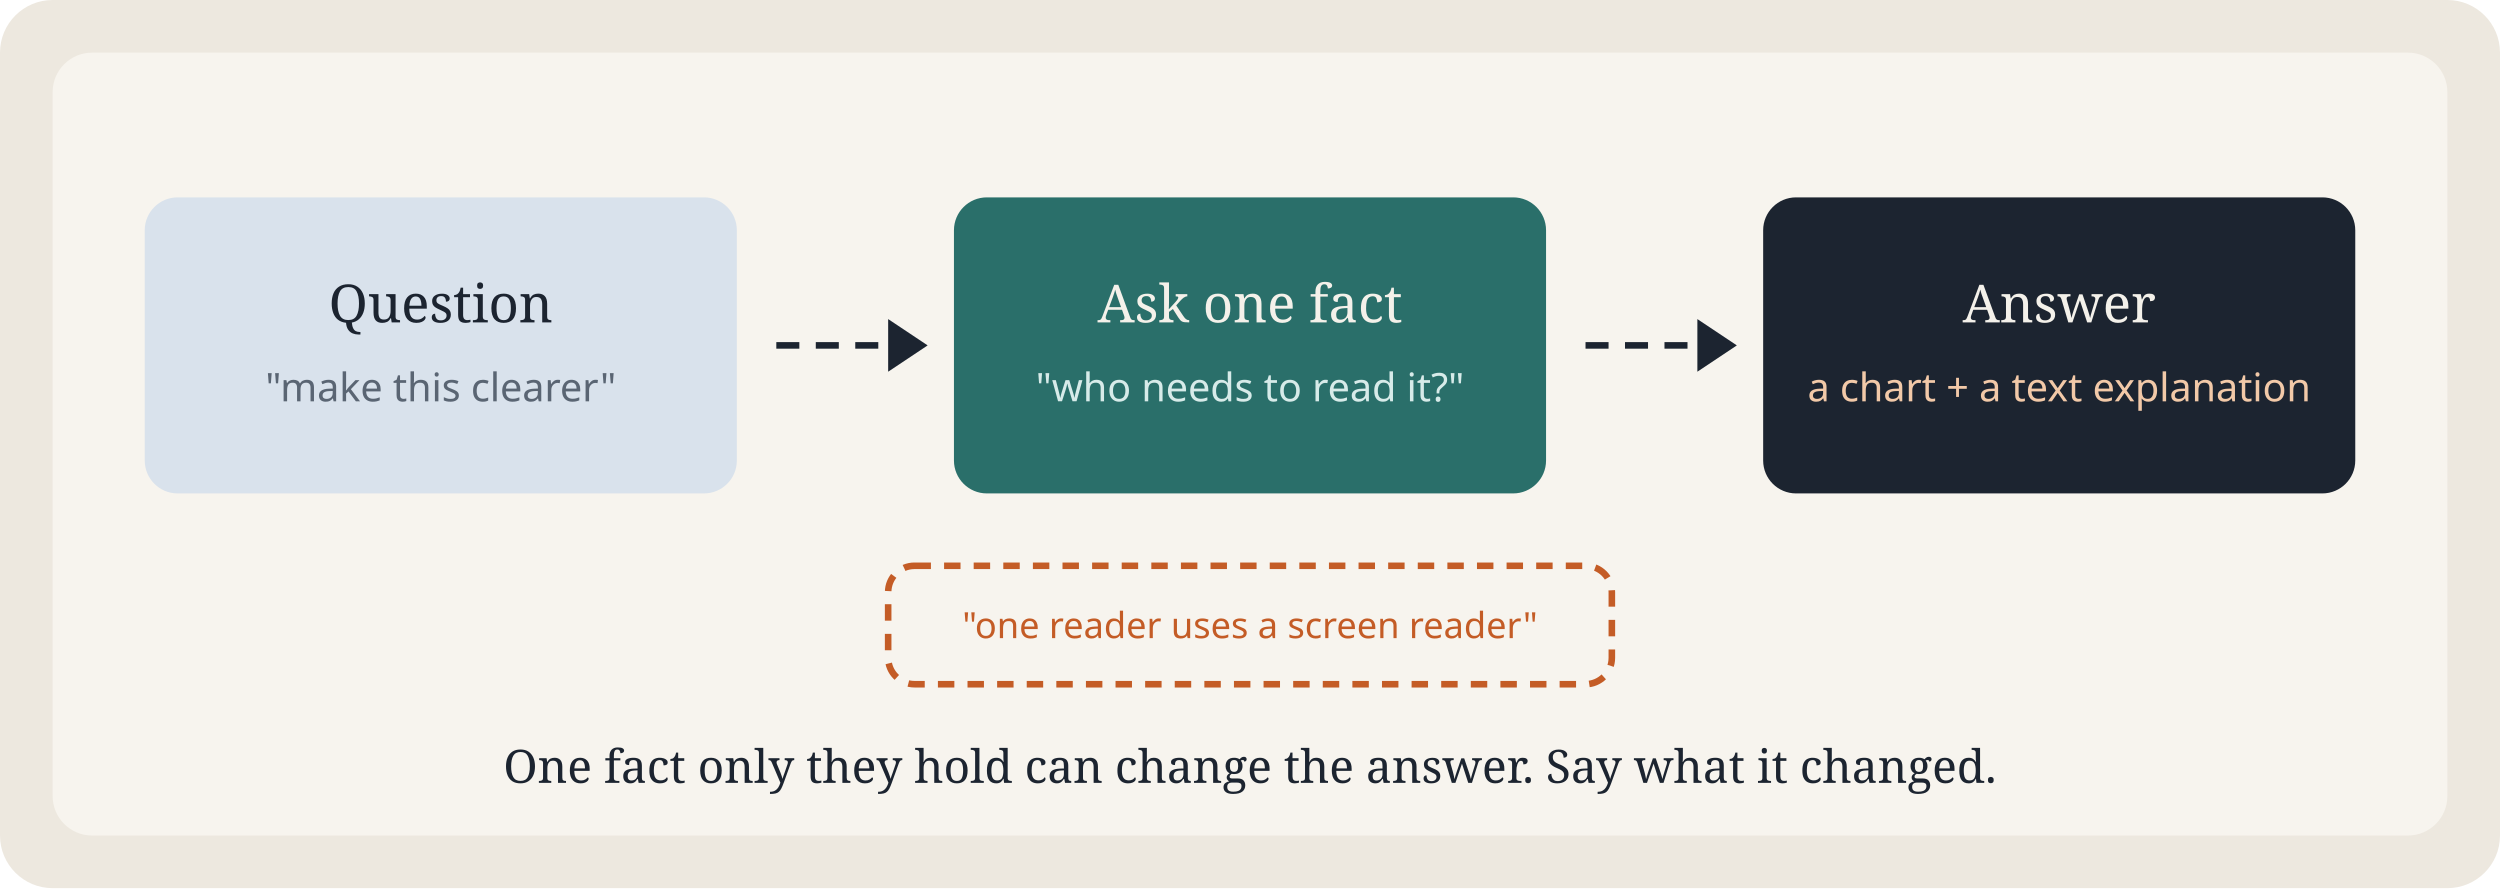
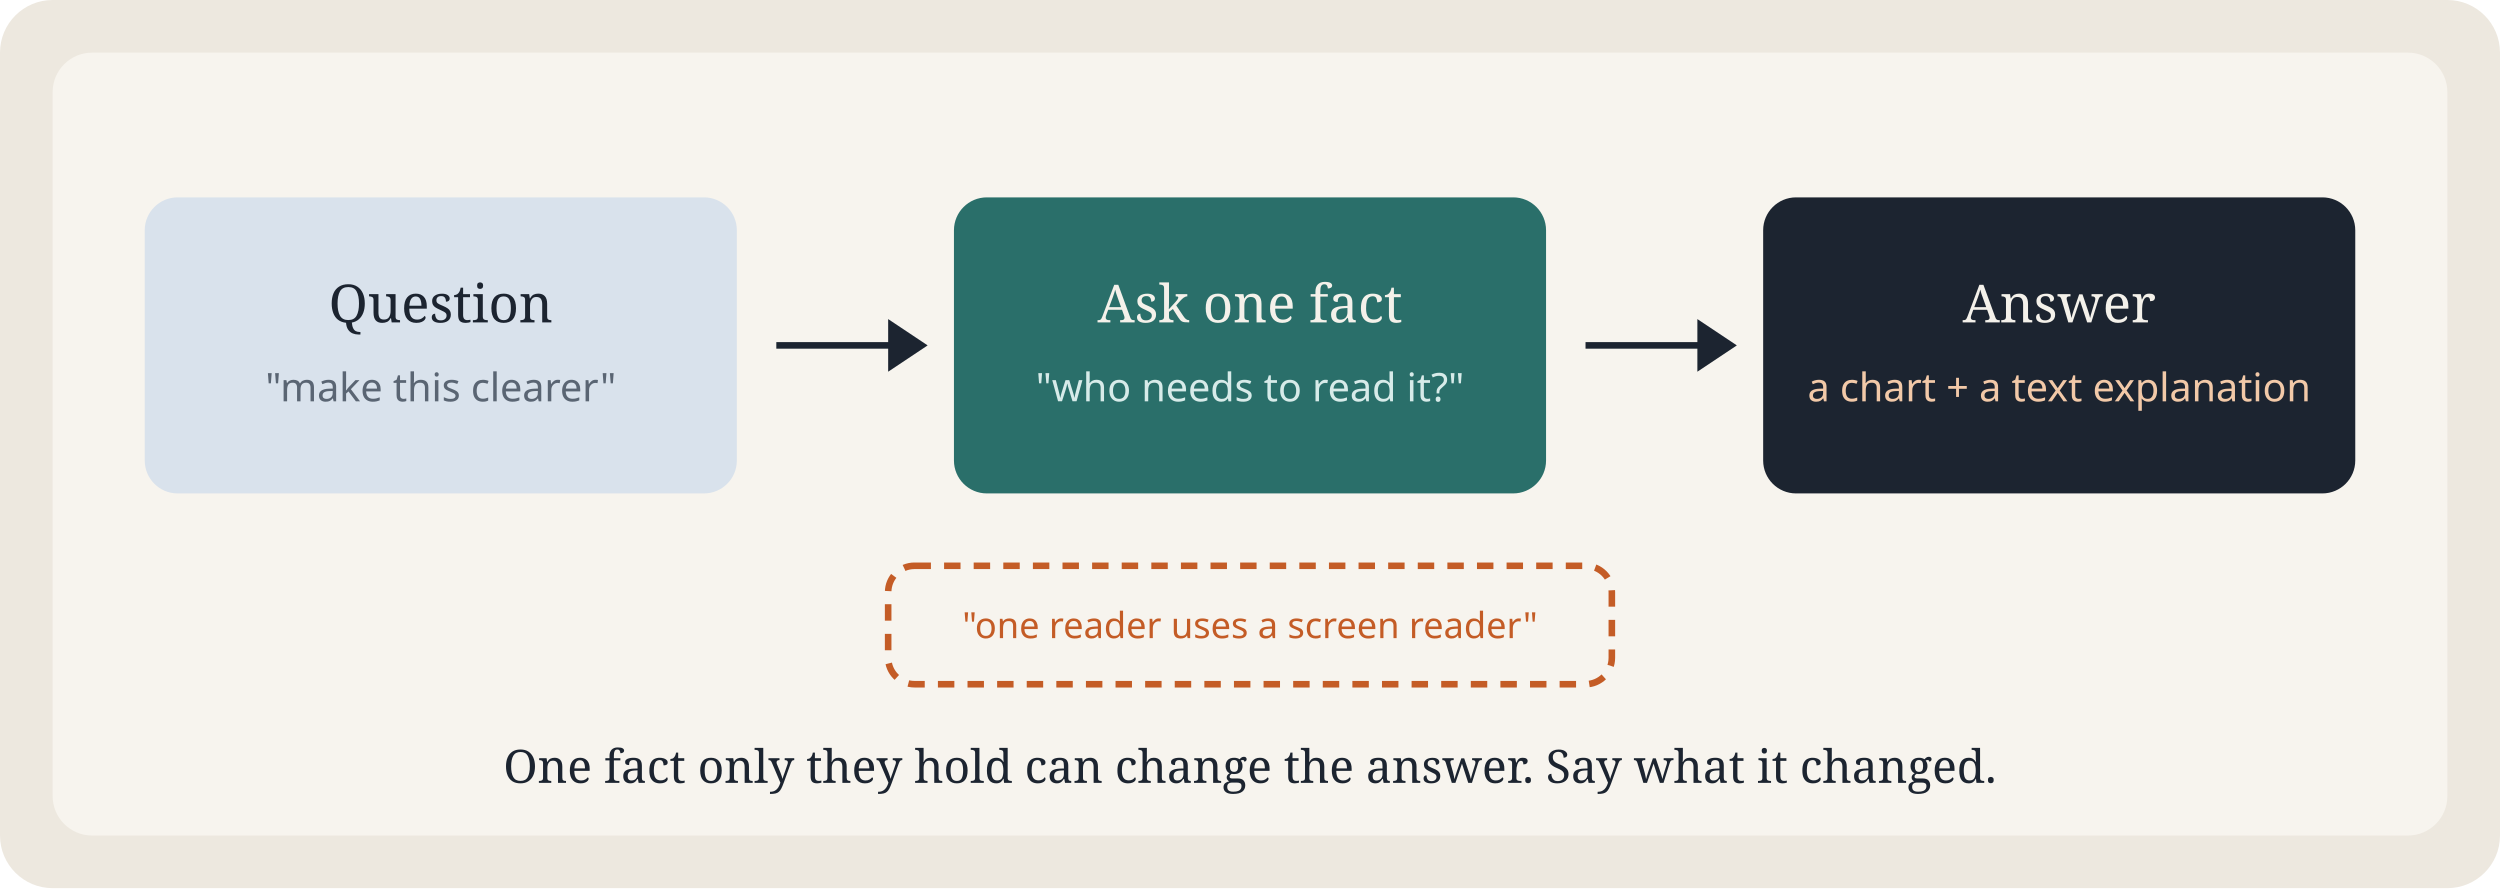
<svg xmlns="http://www.w3.org/2000/svg" viewBox="0 0 760 270" role="img" aria-labelledby="title desc">
-   <style>@media (prefers-reduced-motion: reduce){*{animation:none!important}}.flow{stroke-dasharray:7 5;animation:flow 1s linear infinite}@keyframes flow{from{stroke-dashoffset:24}to{stroke-dashoffset:0}}
- .t1{opacity:0;animation:t1 8s ease-in-out infinite}@keyframes t1{0%,44%{opacity:1}52%,100%{opacity:0}}
+   <style>@media (prefers-reduced-motion: reduce){*{animation:none!important}}.t1{opacity:0;animation:t1 8s ease-in-out infinite}@keyframes t1{0%,44%{opacity:1}52%,100%{opacity:0}}
.t2{animation:t2 8s ease-in-out infinite}@keyframes t2{0%,46%{opacity:0}54%,100%{opacity:1}}
.fact{opacity:0;animation:fact 8s ease-in-out infinite}@keyframes fact{0%,18%{transform:translate(0,0);opacity:0}24%{transform:translate(0,0);opacity:1}48%{transform:translate(156px,-40px);opacity:1}56%,100%{transform:translate(156px,-40px);opacity:0}}
.ring{animation:ring 8s ease-in-out infinite}@keyframes ring{0%,46%,70%,100%{stroke:#1C2430;stroke-width:0}50%,60%{stroke:#C45C26;stroke-width:4}}</style>
  <rect width="760" height="270" rx="16" fill="#EDE8DF" />
  <rect x="16" y="16" width="728" height="238" rx="12" fill="#F7F4EE" />
  <rect x="44" y="60" width="180" height="90" rx="10" fill="#D9E2EC" />
  <text x="134" y="98" text-anchor="middle" font-family="Georgia, serif" font-size="16" fill="#1C2430">Question</text>
  <text x="134" y="122" text-anchor="middle" font-family="system-ui, sans-serif" font-size="12" fill="#5A6573">"make this clearer"</text>
-   <path class="flow" d="M236 105 H278" stroke="#1C2430" stroke-width="2" fill="none" />
+   <path d="M236 105 H278" stroke="#1C2430" stroke-width="2" fill="none" />
  <path d="M270 97 L282 105 L270 113" fill="#1C2430" />
  <rect x="290" y="60" width="180" height="90" rx="10" fill="#2A6F6A" />
  <text x="380" y="98" text-anchor="middle" font-family="Georgia, serif" font-size="16" fill="#F4F1EA">Ask one fact</text>
  <text x="380" y="122" text-anchor="middle" font-family="system-ui, sans-serif" font-size="12" fill="#D7EBE9">"who needs to read it?"</text>
-   <path class="flow" d="M482 105 H524" stroke="#1C2430" stroke-width="2" fill="none" />
+   <path d="M482 105 H524" stroke="#1C2430" stroke-width="2" fill="none" />
  <path d="M516 97 L528 105 L516 113" fill="#1C2430" />
  <rect class="ring" x="536" y="60" width="180" height="90" rx="10" fill="#1C2430" />
  <text x="626" y="98" text-anchor="middle" font-family="Georgia, serif" font-size="16" fill="#F4F1EA">Answer</text>
  <text class="t1" x="626" y="122" text-anchor="middle" font-family="system-ui, sans-serif" font-size="12" fill="#B8C0CA">a chart</text>
  <text class="t2" x="626" y="122" text-anchor="middle" font-family="system-ui, sans-serif" font-size="12" fill="#F2C9A8">a chart + a text explanation</text>
  <rect x="270" y="172" width="220" height="36" rx="8" fill="none" stroke="#C45C26" stroke-width="2" stroke-dasharray="5 4" />
  <text x="380" y="194" text-anchor="middle" font-family="system-ui, sans-serif" font-size="11" fill="#C45C26">"one reader uses a screen reader"</text>
  <circle class="fact" cx="470" cy="190" r="6" fill="#C45C26" />
  <text x="380" y="238" text-anchor="middle" font-family="Georgia, serif" font-size="14" fill="#1C2430">One fact only they hold can change the answer. Say what it changed.</text>
</svg>
